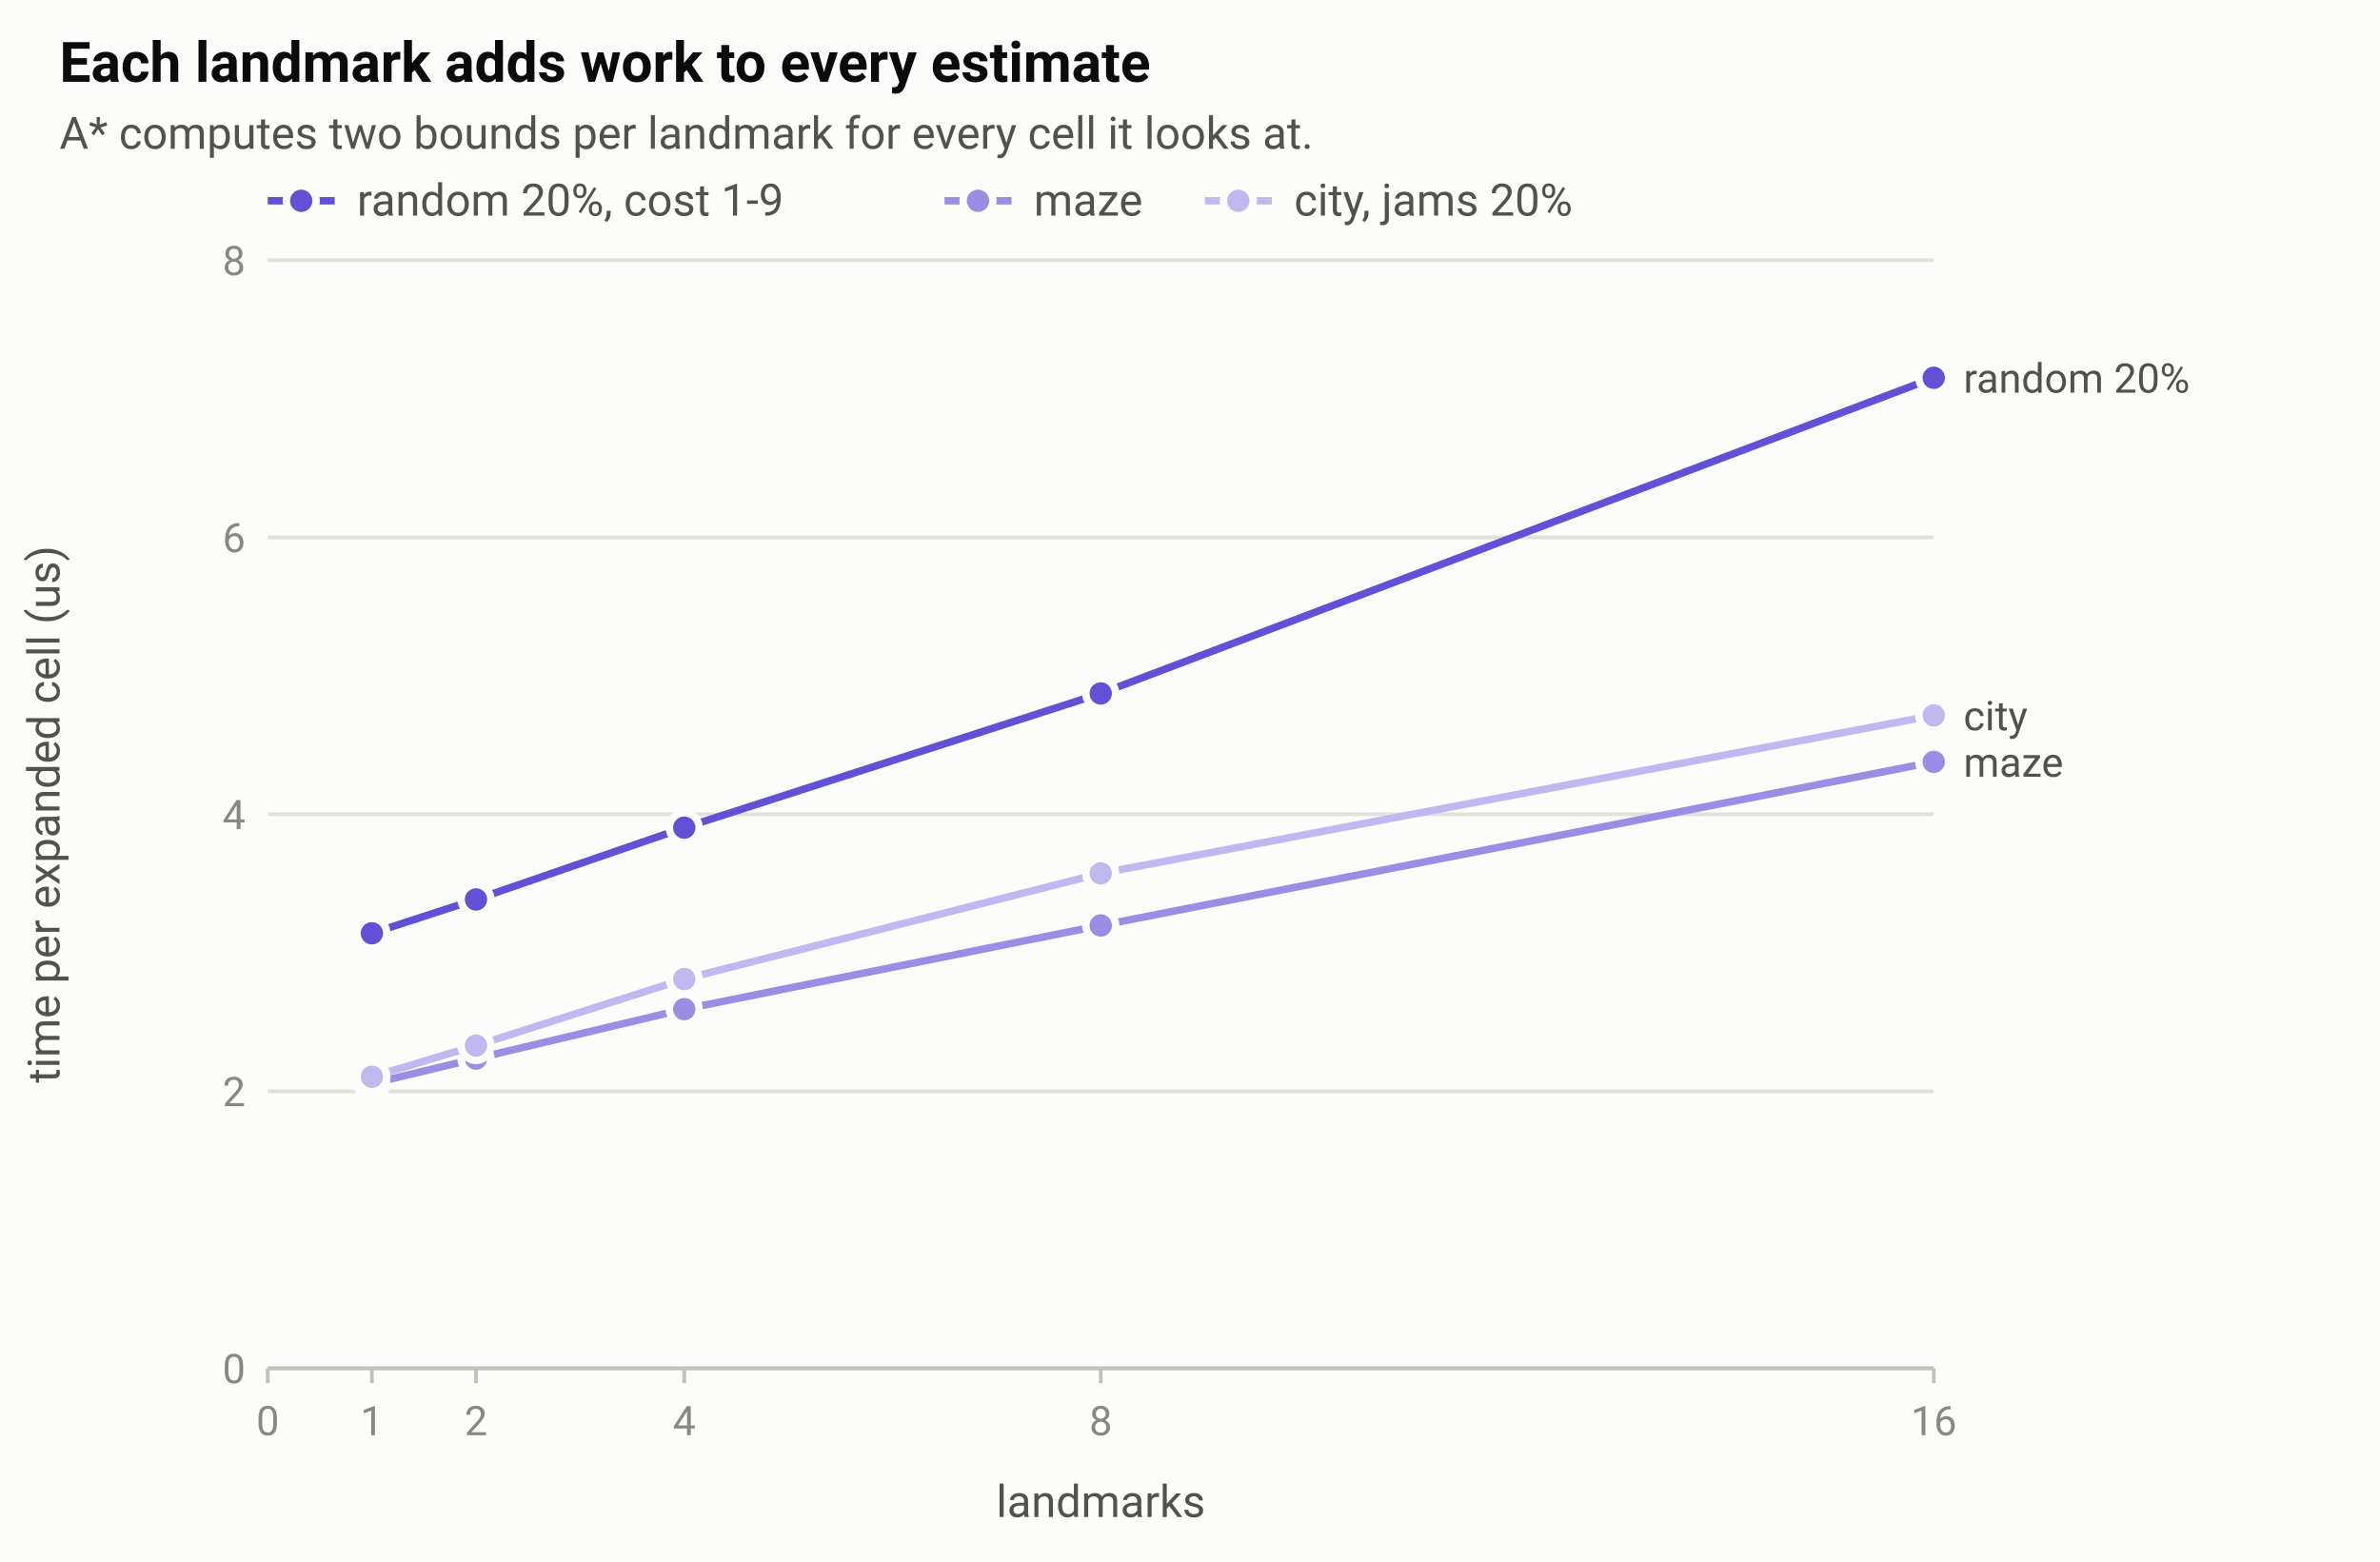
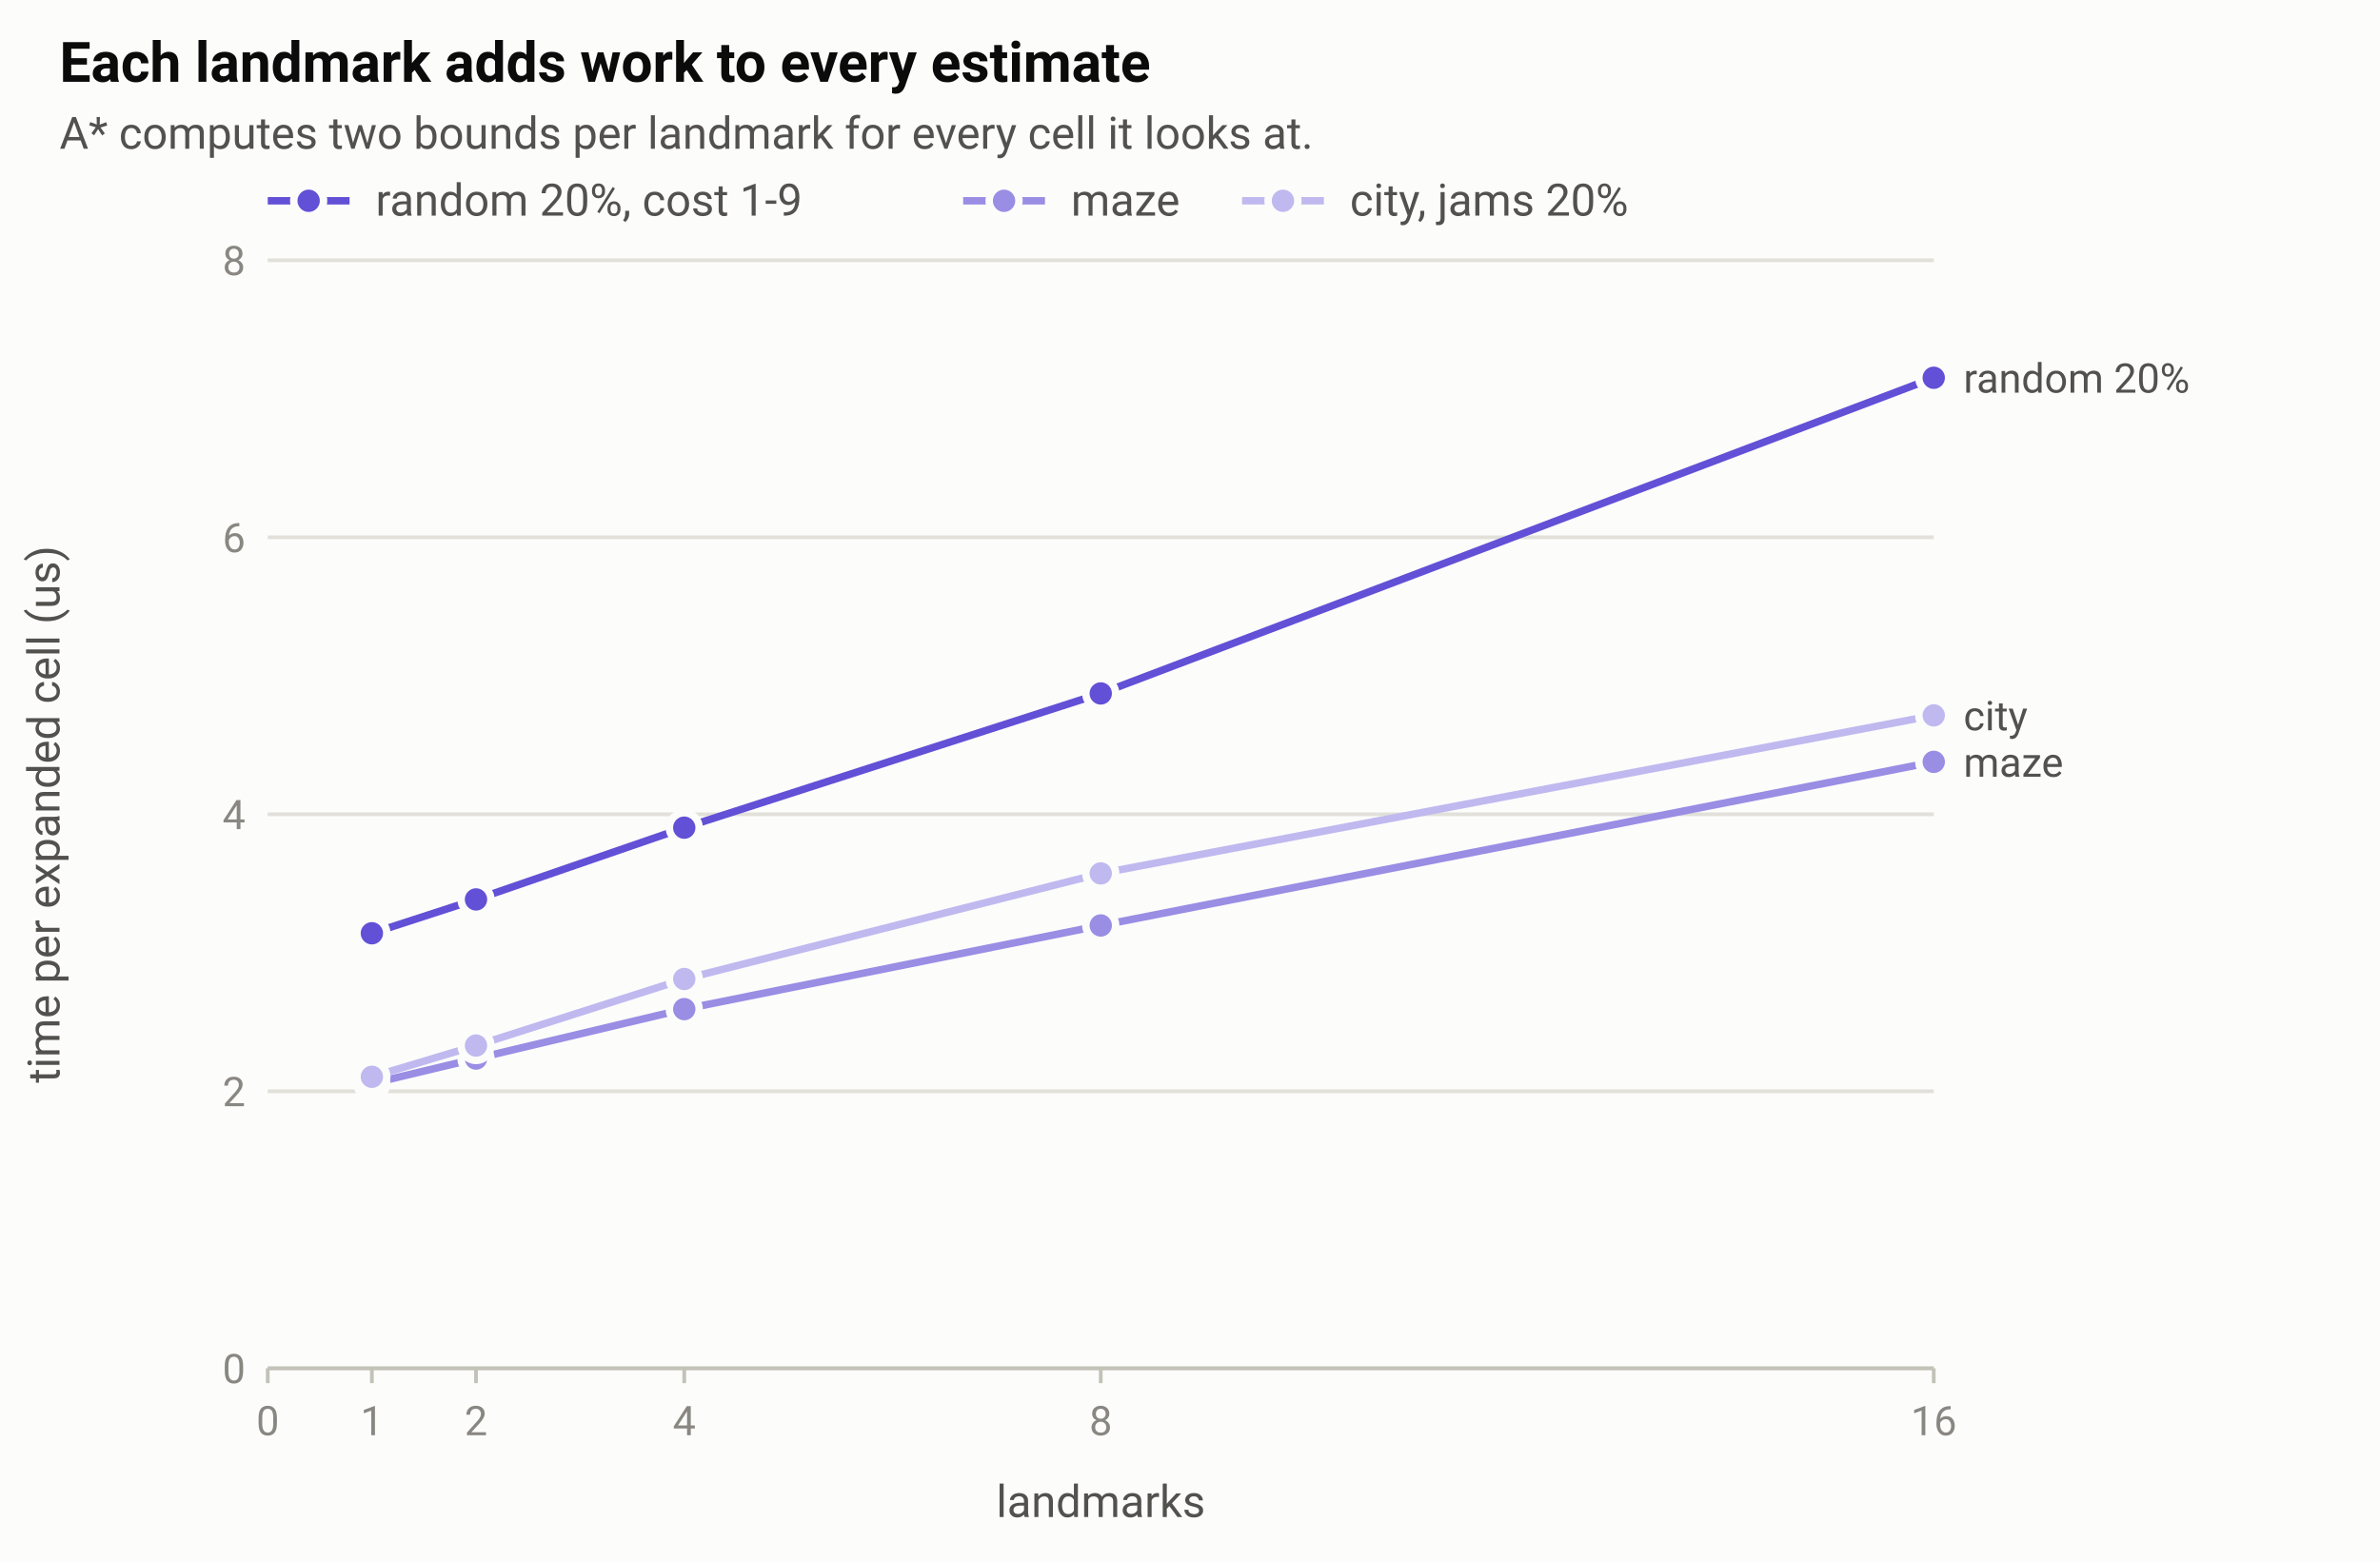
<svg xmlns="http://www.w3.org/2000/svg" width="640" height="420" viewBox="0 0 640 420" font-family="system-ui, -apple-system, 'Segoe UI', Roboto, Helvetica, Arial, sans-serif">
  <rect width="100%" height="100%" fill="#fcfcfb" />
  <text x="16.0" y="22.0" font-size="15" fill="#0b0b0b" text-anchor="start" font-weight="600">Each landmark adds work to every estimate</text>
  <text x="16.0" y="40.0" font-size="12" fill="#52514e" text-anchor="start" font-weight="normal">A* computes two bounds per landmark for every cell it looks at.</text>
  <line x1="72" y1="368.0" x2="520" y2="368.0" stroke="#e1e0d9" stroke-width="1" />
  <text x="66.0" y="372.0" font-size="11" fill="#898781" text-anchor="end" font-weight="normal">0</text>
  <line x1="72" y1="293.5" x2="520" y2="293.5" stroke="#e1e0d9" stroke-width="1" />
  <text x="66.0" y="297.5" font-size="11" fill="#898781" text-anchor="end" font-weight="normal">2</text>
  <line x1="72" y1="219.0" x2="520" y2="219.0" stroke="#e1e0d9" stroke-width="1" />
  <text x="66.0" y="223.0" font-size="11" fill="#898781" text-anchor="end" font-weight="normal">4</text>
  <line x1="72" y1="144.5" x2="520" y2="144.5" stroke="#e1e0d9" stroke-width="1" />
  <text x="66.0" y="148.5" font-size="11" fill="#898781" text-anchor="end" font-weight="normal">6</text>
  <line x1="72" y1="70.0" x2="520" y2="70.0" stroke="#e1e0d9" stroke-width="1" />
  <text x="66.0" y="74.0" font-size="11" fill="#898781" text-anchor="end" font-weight="normal">8</text>
  <text x="16.0" y="219.0" font-size="12" fill="#52514e" text-anchor="middle" font-weight="normal" transform="rotate(-90 16.0 219.0)">time per expanded cell (us)</text>
  <line x1="72.0" y1="368" x2="72.0" y2="372" stroke="#c3c2b7" />
  <text x="72.0" y="386.0" font-size="11" fill="#898781" text-anchor="middle" font-weight="normal">0</text>
  <line x1="100.0" y1="368" x2="100.0" y2="372" stroke="#c3c2b7" />
  <text x="100.0" y="386.0" font-size="11" fill="#898781" text-anchor="middle" font-weight="normal">1</text>
  <line x1="128.0" y1="368" x2="128.0" y2="372" stroke="#c3c2b7" />
  <text x="128.0" y="386.0" font-size="11" fill="#898781" text-anchor="middle" font-weight="normal">2</text>
  <line x1="184.0" y1="368" x2="184.0" y2="372" stroke="#c3c2b7" />
  <text x="184.0" y="386.0" font-size="11" fill="#898781" text-anchor="middle" font-weight="normal">4</text>
  <line x1="296.0" y1="368" x2="296.0" y2="372" stroke="#c3c2b7" />
  <text x="296.0" y="386.0" font-size="11" fill="#898781" text-anchor="middle" font-weight="normal">8</text>
  <line x1="520.0" y1="368" x2="520.0" y2="372" stroke="#c3c2b7" />
  <text x="520.0" y="386.0" font-size="11" fill="#898781" text-anchor="middle" font-weight="normal">16</text>
  <line x1="72" y1="368" x2="520" y2="368" stroke="#c3c2b7" stroke-width="1" />
  <text x="296.0" y="408.0" font-size="12" fill="#52514e" text-anchor="middle" font-weight="normal">landmarks</text>
  <polyline points="100.0,251.0 128.0,241.9 184.0,222.6 296.0,186.5 520.0,101.6" fill="none" stroke="#6250d6" stroke-width="2" />
  <circle cx="100.0" cy="251.0" r="4" fill="#6250d6" stroke="#fcfcfb" stroke-width="2" />
  <circle cx="128.0" cy="241.9" r="4" fill="#6250d6" stroke="#fcfcfb" stroke-width="2" />
  <circle cx="184.0" cy="222.6" r="4" fill="#6250d6" stroke="#fcfcfb" stroke-width="2" />
  <circle cx="296.0" cy="186.5" r="4" fill="#6250d6" stroke="#fcfcfb" stroke-width="2" />
  <circle cx="520.0" cy="101.6" r="4" fill="#6250d6" stroke="#fcfcfb" stroke-width="2" />
  <text x="528.0" y="105.6" font-size="11" fill="#52514e" text-anchor="start" font-weight="normal">random 20%</text>
  <polyline points="100.0,291.4 128.0,284.7 184.0,271.4 296.0,248.9 520.0,204.9" fill="none" stroke="#998de4" stroke-width="2" />
  <circle cx="100.0" cy="291.4" r="4" fill="#998de4" stroke="#fcfcfb" stroke-width="2" />
  <circle cx="128.0" cy="284.7" r="4" fill="#998de4" stroke="#fcfcfb" stroke-width="2" />
  <circle cx="184.0" cy="271.4" r="4" fill="#998de4" stroke="#fcfcfb" stroke-width="2" />
  <circle cx="296.0" cy="248.9" r="4" fill="#998de4" stroke="#fcfcfb" stroke-width="2" />
  <circle cx="520.0" cy="204.9" r="4" fill="#998de4" stroke="#fcfcfb" stroke-width="2" />
  <text x="528.0" y="208.9" font-size="11" fill="#52514e" text-anchor="start" font-weight="normal">maze</text>
  <polyline points="100.0,289.6 128.0,281.2 184.0,263.3 296.0,234.9 520.0,192.4" fill="none" stroke="#c0b9ef" stroke-width="2" />
  <circle cx="100.0" cy="289.6" r="4" fill="#c0b9ef" stroke="#fcfcfb" stroke-width="2" />
  <circle cx="128.0" cy="281.2" r="4" fill="#c0b9ef" stroke="#fcfcfb" stroke-width="2" />
  <circle cx="184.0" cy="263.3" r="4" fill="#c0b9ef" stroke="#fcfcfb" stroke-width="2" />
  <circle cx="296.0" cy="234.9" r="4" fill="#c0b9ef" stroke="#fcfcfb" stroke-width="2" />
  <circle cx="520.0" cy="192.4" r="4" fill="#c0b9ef" stroke="#fcfcfb" stroke-width="2" />
  <text x="528.0" y="196.4" font-size="11" fill="#52514e" text-anchor="start" font-weight="normal">city</text>
-   <line x1="72" y1="54" x2="90" y2="54" stroke="#6250d6" stroke-width="2" />
-   <circle cx="81" cy="54" r="4" fill="#6250d6" stroke="#fcfcfb" stroke-width="2" />
-   <text x="96.0" y="58.0" font-size="12" fill="#52514e" text-anchor="start" font-weight="normal">random 20%, cost 1-9</text>
-   <line x1="254" y1="54" x2="272" y2="54" stroke="#998de4" stroke-width="2" />
-   <circle cx="263" cy="54" r="4" fill="#998de4" stroke="#fcfcfb" stroke-width="2" />
-   <text x="278.0" y="58.0" font-size="12" fill="#52514e" text-anchor="start" font-weight="normal">maze</text>
-   <line x1="324" y1="54" x2="342" y2="54" stroke="#c0b9ef" stroke-width="2" />
-   <circle cx="333" cy="54" r="4" fill="#c0b9ef" stroke="#fcfcfb" stroke-width="2" />
-   <text x="348.0" y="58.0" font-size="12" fill="#52514e" text-anchor="start" font-weight="normal">city, jams 20%</text>
+   <line x1="72" y1="54" x2="94" y2="54" stroke="#6250d6" stroke-width="2" />
+   <circle cx="83" cy="54" r="4" fill="#6250d6" stroke="#fcfcfb" stroke-width="2" />
+   <text x="101.0" y="58.0" font-size="12" fill="#52514e" text-anchor="start" font-weight="normal">random 20%, cost 1-9</text>
+   <line x1="259" y1="54" x2="281" y2="54" stroke="#998de4" stroke-width="2" />
+   <circle cx="270" cy="54" r="4" fill="#998de4" stroke="#fcfcfb" stroke-width="2" />
+   <text x="288.0" y="58.0" font-size="12" fill="#52514e" text-anchor="start" font-weight="normal">maze</text>
+   <line x1="334" y1="54" x2="356" y2="54" stroke="#c0b9ef" stroke-width="2" />
+   <circle cx="345" cy="54" r="4" fill="#c0b9ef" stroke="#fcfcfb" stroke-width="2" />
+   <text x="363.0" y="58.0" font-size="12" fill="#52514e" text-anchor="start" font-weight="normal">city, jams 20%</text>
</svg>
